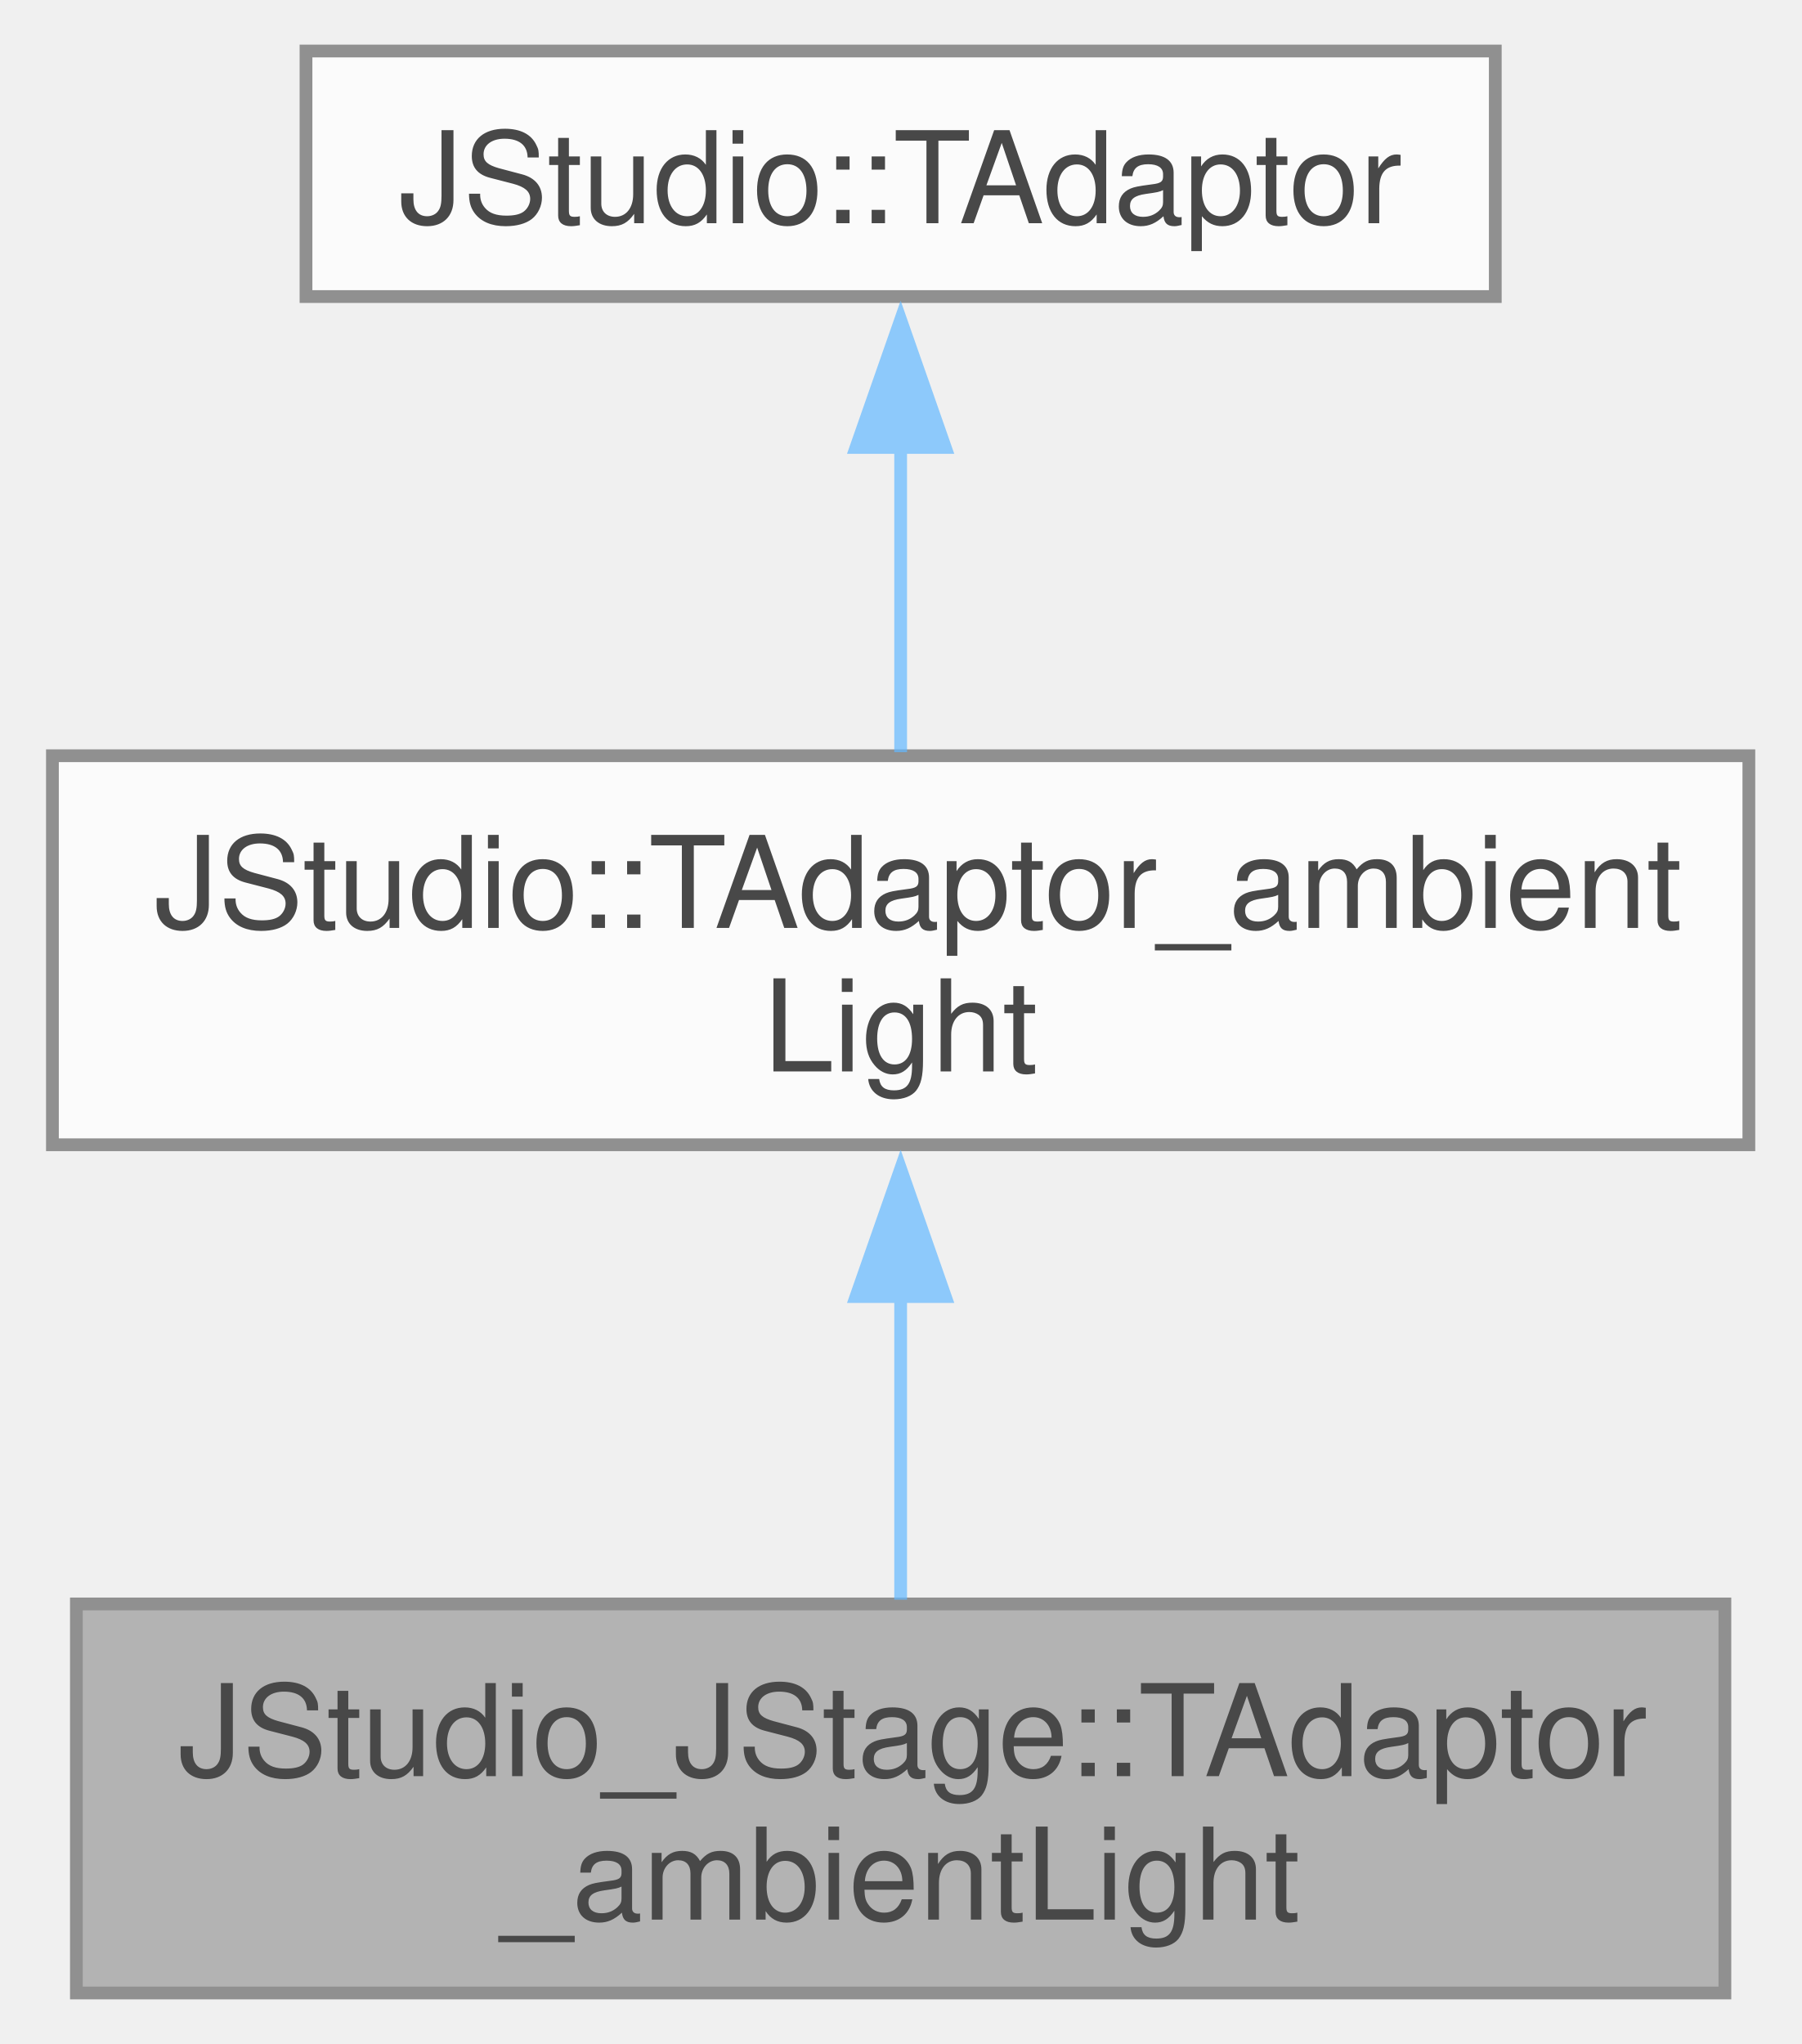
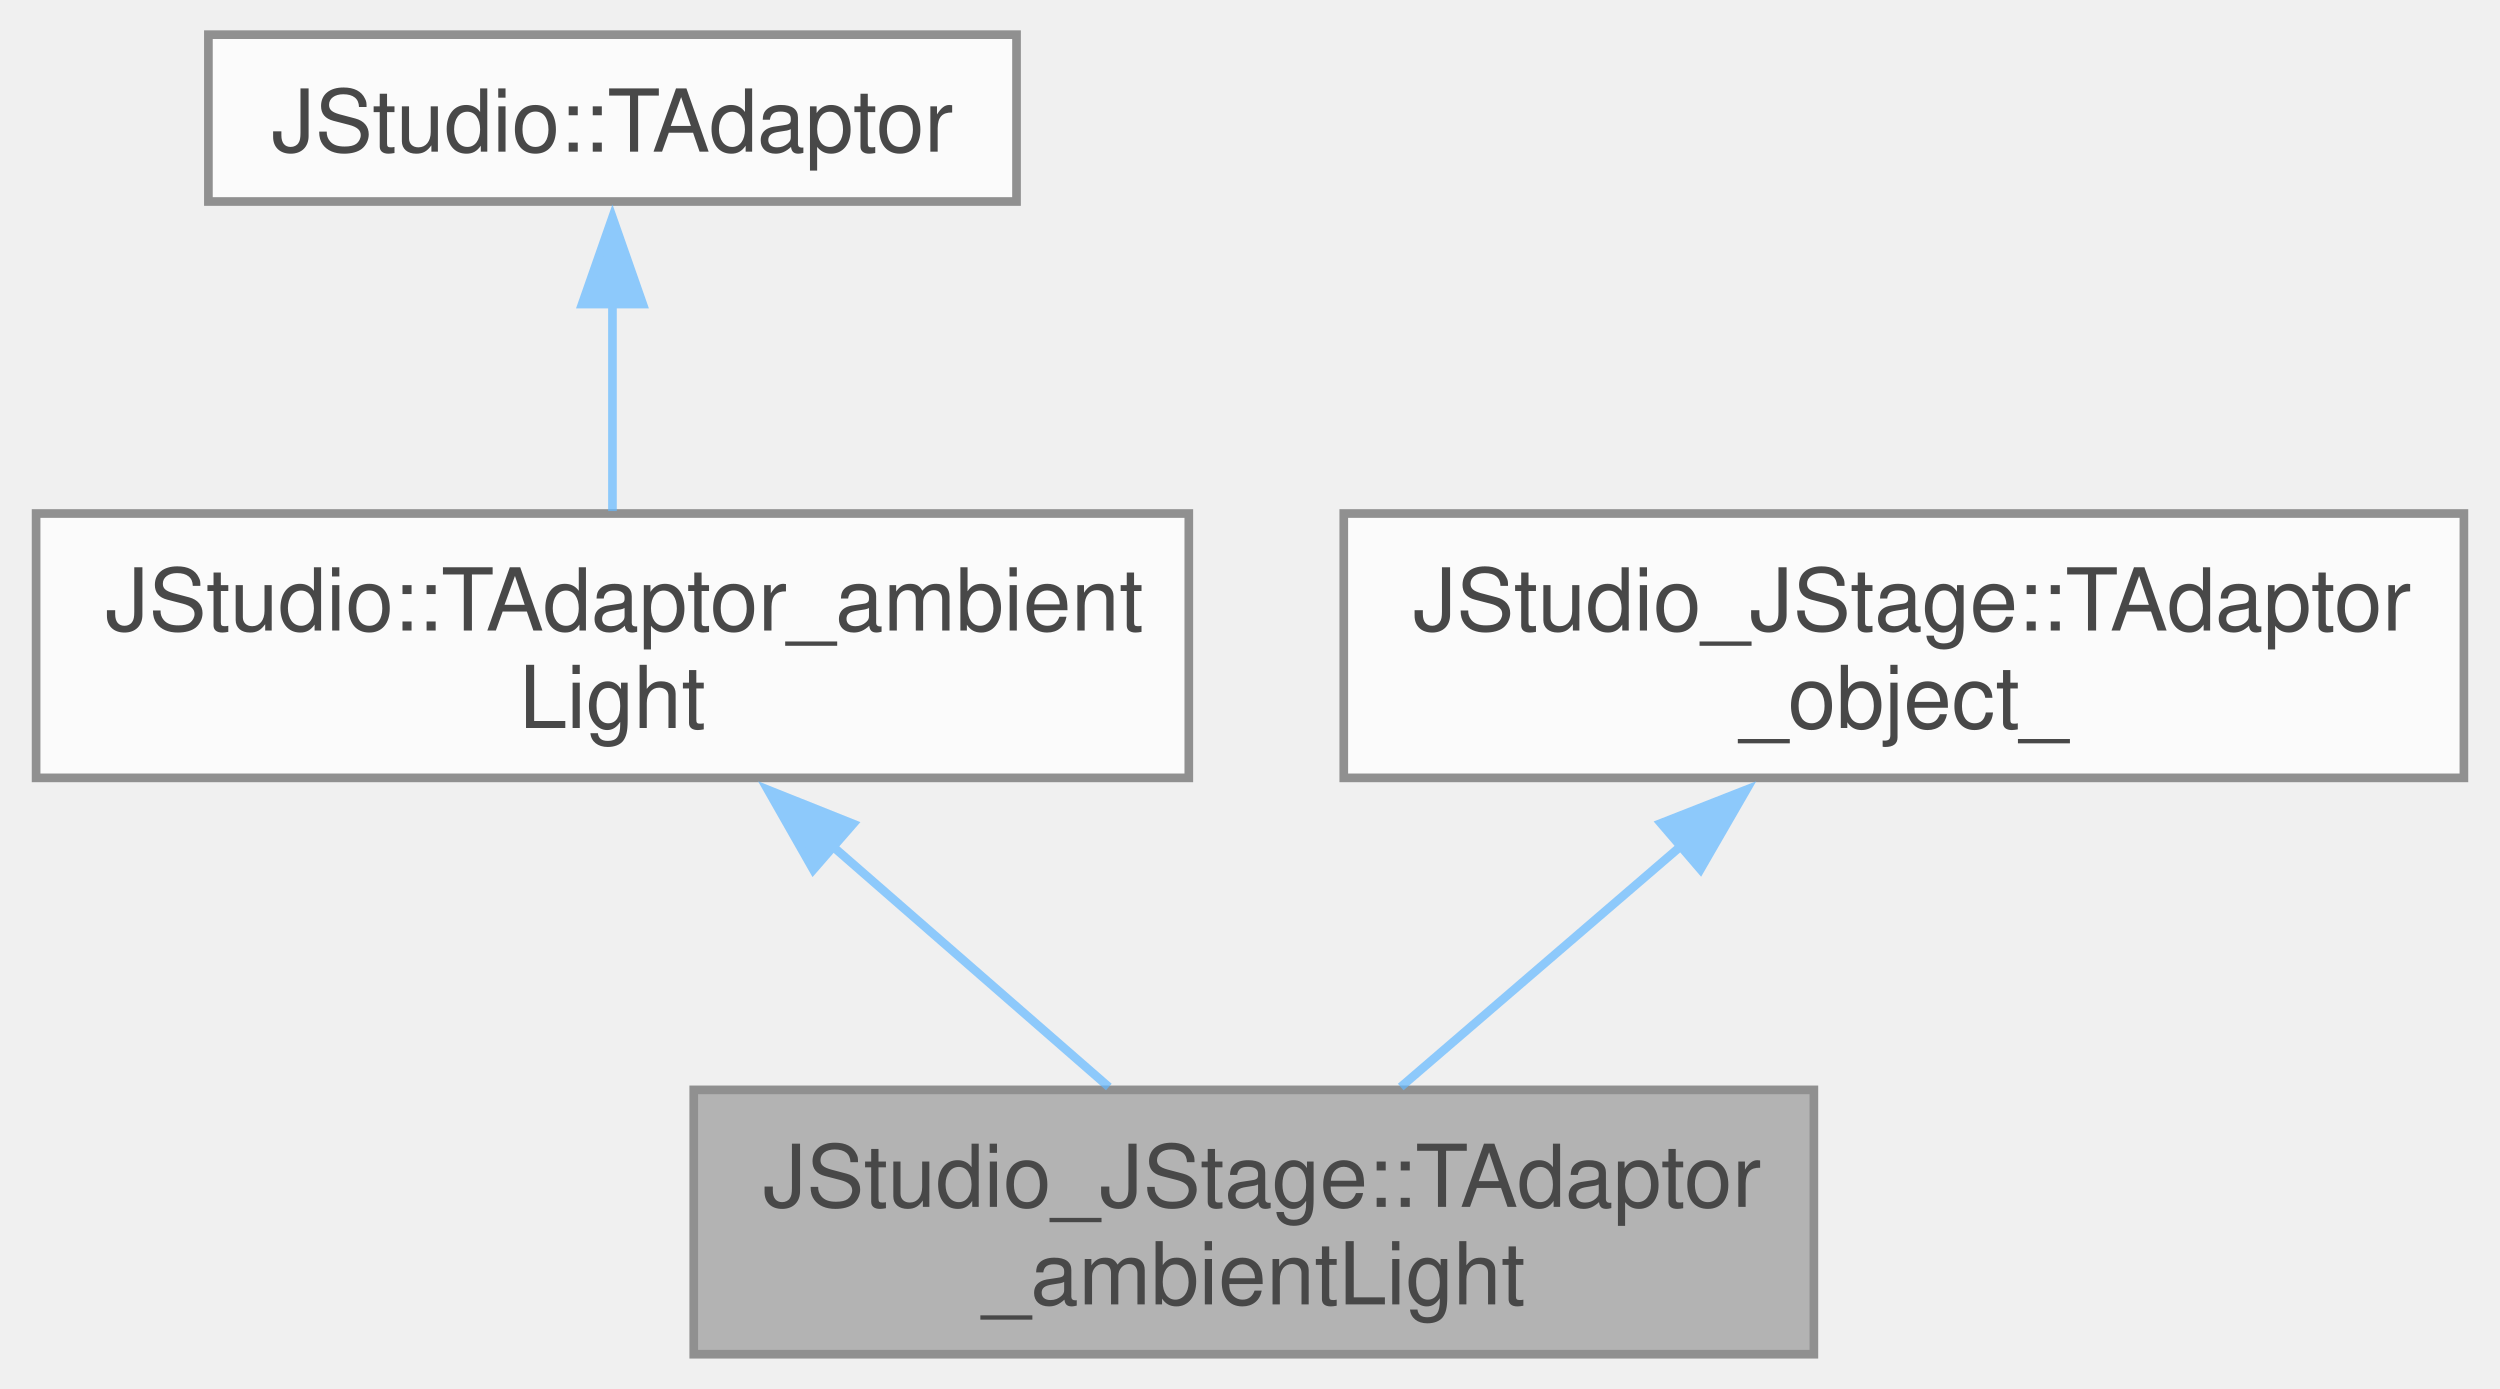
- <svg xmlns="http://www.w3.org/2000/svg" xmlns:xlink="http://www.w3.org/1999/xlink" width="141pt" height="160pt" viewBox="0.00 0.00 141.00 160.25">
+ <svg xmlns="http://www.w3.org/2000/svg" xmlns:xlink="http://www.w3.org/1999/xlink" width="288pt" height="160pt" viewBox="0.00 0.00 288.12 160.25">
  <svg id="main" version="1.1" xml:space="preserve">
    <style type="text/css">
.node, .edge {opacity: 0.7;}
.node.selected, .edge.selected {opacity: 1;}
.edge:hover path { stroke: red; }
.edge:hover polygon { stroke: red; fill: red; }
</style>
    <svg id="graph" class="graph">
      <g id="graph0" class="graph" transform="scale(1 1) rotate(0) translate(4 156.25)">
        <g id="Node000001" class="node">
          <g id="a_Node000001">
            <a xlink:title=" ">
-               <polygon fill="#999999" stroke="#666666" points="131.12,-30.5 1.88,-30.5 1.88,0 131.12,0 131.12,-30.5" />
-               <text text-anchor="start" x="9.88" y="-17" font-family="Helvetica,sans-Serif" font-size="10.00">JStudio_JStage::TAdaptor</text>
-               <text text-anchor="middle" x="66.5" y="-5.75" font-family="Helvetica,sans-Serif" font-size="10.00">_ambientLight</text>
+               <polygon fill="#999999" stroke="#666666" points="205.12,-30.5 75.88,-30.5 75.88,0 205.12,0 205.12,-30.5" />
+               <text text-anchor="start" x="83.88" y="-17" font-family="Helvetica,sans-Serif" font-size="10.00">JStudio_JStage::TAdaptor</text>
+               <text text-anchor="middle" x="140.5" y="-5.75" font-family="Helvetica,sans-Serif" font-size="10.00">_ambientLight</text>
            </a>
          </g>
        </g>
        <g id="Node000002" class="node">
          <g id="a_Node000002">
            <a xlink:href="structJStudio_1_1TAdaptor__ambientLight.html" target="_top" xlink:title=" ">
              <polygon fill="white" stroke="#666666" points="133,-97 0,-97 0,-66.5 133,-66.5 133,-97" />
              <text text-anchor="start" x="8" y="-83.5" font-family="Helvetica,sans-Serif" font-size="10.00">JStudio::TAdaptor_ambient</text>
              <text text-anchor="middle" x="66.5" y="-72.25" font-family="Helvetica,sans-Serif" font-size="10.00">Light</text>
            </a>
          </g>
        </g>
        <g id="edge1_Node000001_Node000002" class="edge">
          <g id="a_edge1_Node000001_Node000002">
            <a xlink:title=" ">
-               <path fill="none" stroke="#63b8ff" d="M66.5,-54.81C66.5,-46.64 66.5,-37.91 66.5,-30.83" />
-               <polygon fill="#63b8ff" stroke="#63b8ff" points="63,-54.6 66.5,-64.6 70,-54.6 63,-54.6" />
+               <path fill="none" stroke="#63b8ff" d="M91.75,-58.74C102.32,-49.53 114.33,-39.06 123.77,-30.83" />
+               <polygon fill="#63b8ff" stroke="#63b8ff" points="89.67,-55.91 84.43,-65.12 94.27,-61.19 89.67,-55.91" />
            </a>
          </g>
        </g>
        <g id="Node000003" class="node">
          <g id="a_Node000003">
            <a xlink:href="structJStudio_1_1TAdaptor.html" target="_top" xlink:title=" ">
              <polygon fill="white" stroke="#666666" points="113.12,-152.25 19.88,-152.25 19.88,-133 113.12,-133 113.12,-152.25" />
              <text text-anchor="middle" x="66.5" y="-138.75" font-family="Helvetica,sans-Serif" font-size="10.00">JStudio::TAdaptor</text>
            </a>
          </g>
        </g>
        <g id="edge2_Node000002_Node000003" class="edge">
          <g id="a_edge2_Node000002_Node000003">
            <a xlink:title=" ">
              <path fill="none" stroke="#63b8ff" d="M66.5,-121.42C66.5,-113.49 66.5,-104.56 66.5,-97.28" />
              <polygon fill="#63b8ff" stroke="#63b8ff" points="63,-121.17 66.5,-131.17 70,-121.17 63,-121.17" />
            </a>
          </g>
        </g>
+         <g id="Node000004" class="node">
+           <g id="a_Node000004">
+             <a xlink:href="structJStudio__JStage_1_1TAdaptor__object__.html" target="_top" xlink:title=" ">
+               <polygon fill="white" stroke="#666666" points="280.12,-97 150.88,-97 150.88,-66.5 280.12,-66.5 280.12,-97" />
+               <text text-anchor="start" x="158.88" y="-83.5" font-family="Helvetica,sans-Serif" font-size="10.00">JStudio_JStage::TAdaptor</text>
+               <text text-anchor="middle" x="215.5" y="-72.25" font-family="Helvetica,sans-Serif" font-size="10.00">_object_</text>
+             </a>
+           </g>
+         </g>
+         <g id="edge3_Node000001_Node000004" class="edge">
+           <g id="a_edge3_Node000001_Node000004">
+             <a xlink:title=" ">
+               <path fill="none" stroke="#63b8ff" d="M189.91,-58.74C179.19,-49.53 167.03,-39.06 157.45,-30.83" />
+               <polygon fill="#63b8ff" stroke="#63b8ff" points="187.47,-61.26 197.33,-65.13 192.03,-55.95 187.47,-61.26" />
+             </a>
+           </g>
+         </g>
      </g>
    </svg>
  </svg>
  <style type="text/css">

[data-mouse-over-selected='false'] { opacity: 0.7; }
[data-mouse-over-selected='true']  { opacity: 1.0; }

</style>
</svg>
